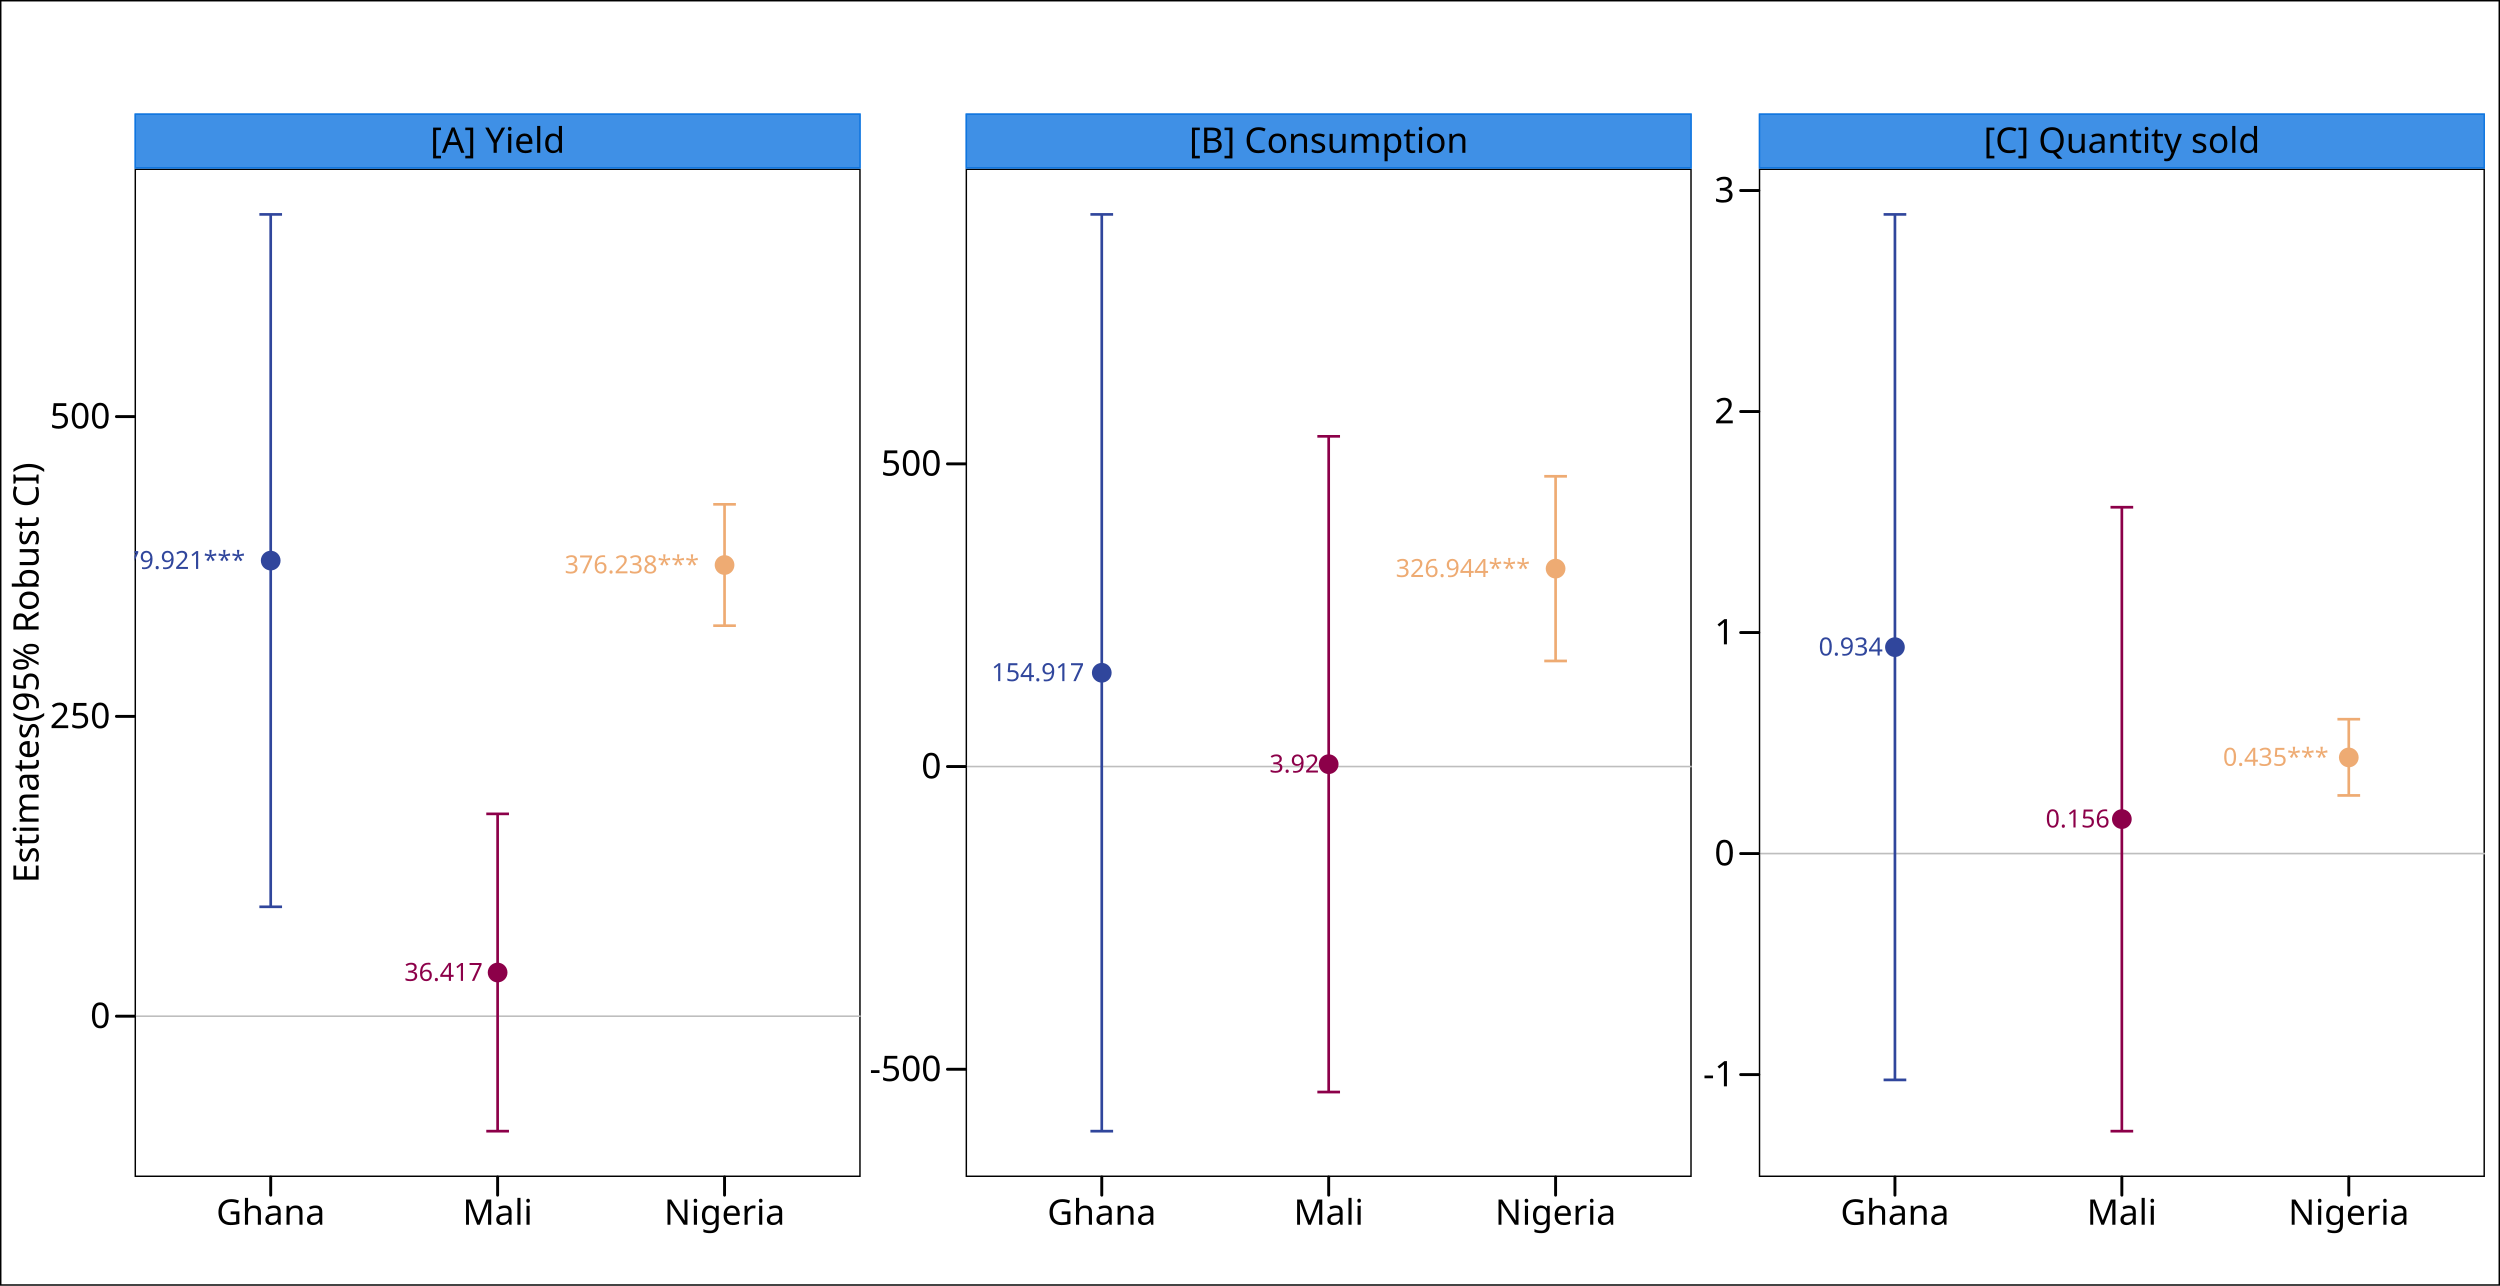
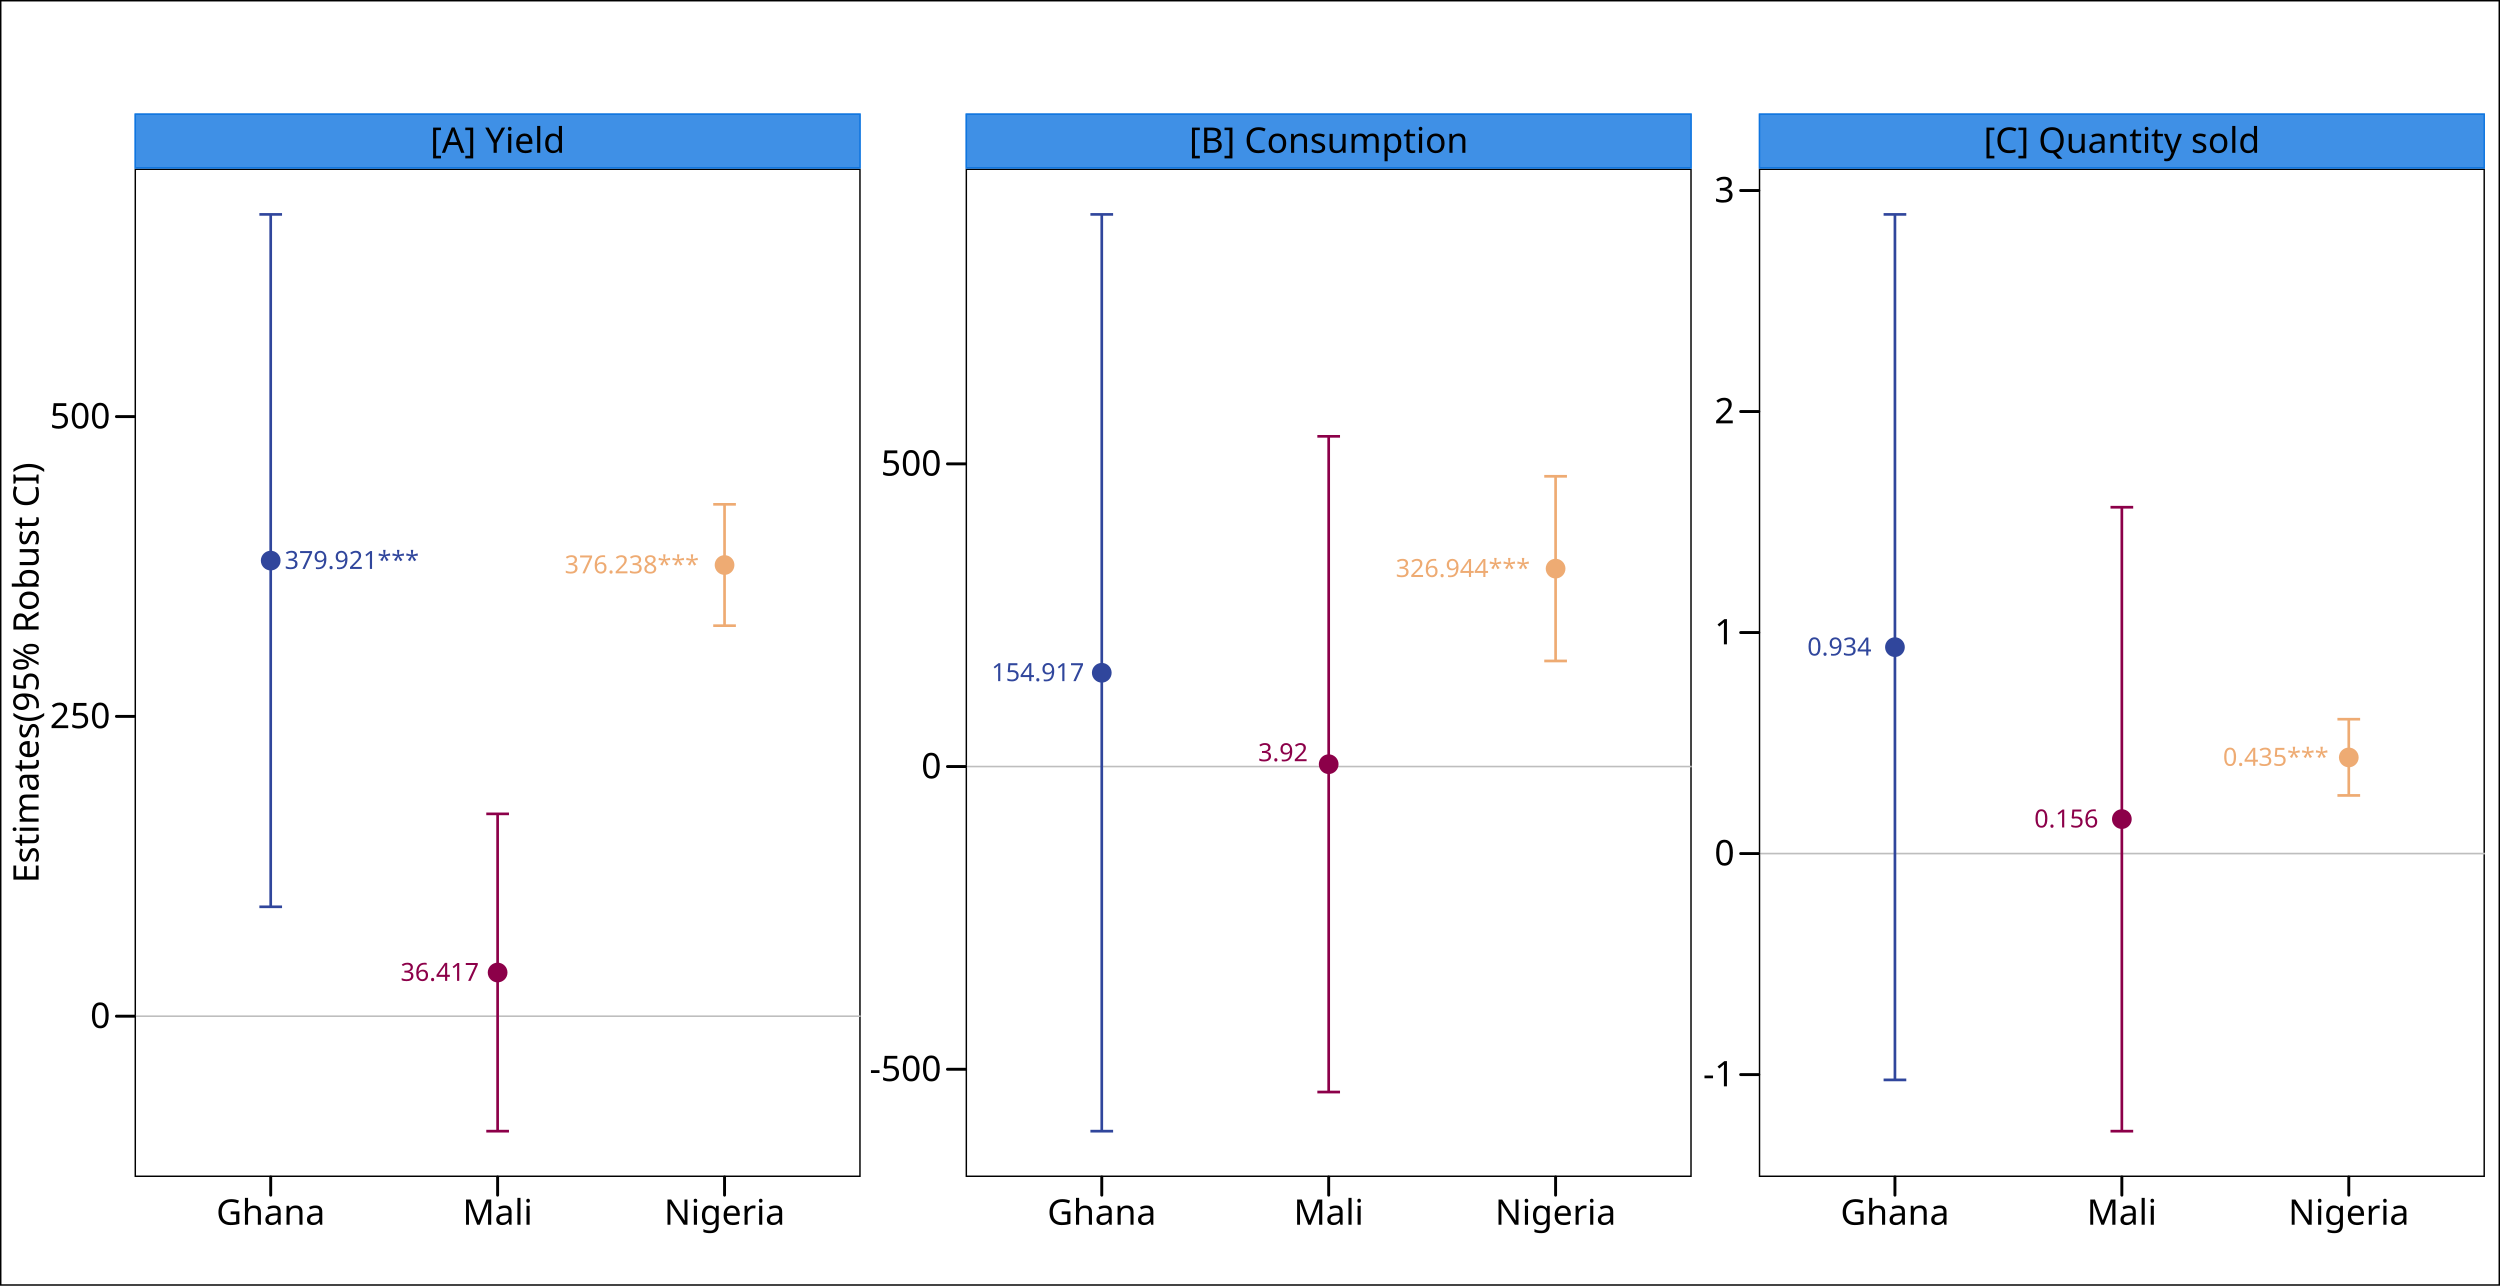
- <svg xmlns="http://www.w3.org/2000/svg" class="svglite" width="992.13pt" height="510.24pt" viewBox="0 0 992.13 510.24">
-   <defs>
-     <style type="text/css">
+ <svg xmlns="http://www.w3.org/2000/svg" class="svglite" width="992.13pt" height="510.24pt" viewBox="0 0 992.13 510.24" version="1.1" id="svg80">
+   <defs id="defs1">
+     <style type="text/css" id="style1">
    .svglite line, .svglite polyline, .svglite polygon, .svglite path, .svglite rect, .svglite circle {
      fill: none;
      stroke: #000000;
      stroke-linecap: round;
      stroke-linejoin: round;
      stroke-miterlimit: 10.00;
    }
    .svglite text {
      white-space: pre;
    }
  </style>
  </defs>
-   <rect width="100%" height="100%" style="stroke: none; fill: #FFFFFF;" />
-   <defs>
+   <rect width="100%" height="100%" style="stroke: none; fill: #FFFFFF;" id="rect1" />
+   <defs id="defs2">
    <clipPath id="cpMC4wMHw5OTIuMTN8MC4wMHw1MTAuMjQ=">
-       <rect x="0.00" y="0.00" width="992.13" height="510.24" />
+       <rect x="0.00" y="0.00" width="992.13" height="510.24" id="rect2" />
    </clipPath>
  </defs>
-   <g clip-path="url(#cpMC4wMHw5OTIuMTN8MC4wMHw1MTAuMjQ=)">
-     <rect x="-0" y="0.00" width="992.13" height="510.24" style="stroke-width: 1.16; fill: #FFFFFF;" />
+   <g clip-path="url(#cpMC4wMHw5OTIuMTN8MC4wMHw1MTAuMjQ=)" id="g3">
+     <rect x="-0" y="0.00" width="992.13" height="510.24" style="stroke-width: 1.16; fill: #FFFFFF;" id="rect3" />
  </g>
-   <defs>
+   <defs id="defs4">
    <clipPath id="cpNTMuNDB8MzQxLjU3fDY2Ljg5fDQ2Ny4xMA==">
-       <rect x="53.40" y="66.89" width="288.17" height="400.21" />
+       <rect x="53.40" y="66.89" width="288.17" height="400.21" id="rect4" />
    </clipPath>
  </defs>
-   <g clip-path="url(#cpNTMuNDB8MzQxLjU3fDY2Ljg5fDQ2Ny4xMA==)">
-     <rect x="53.40" y="66.89" width="288.17" height="400.21" style="stroke-width: 1.16; fill: #FFFFFF;" />
-     <line x1="53.40" y1="403.28" x2="341.57" y2="403.28" style="stroke-width: 0.64; stroke: #BEBEBE; stroke-linecap: butt;" />
-     <circle cx="107.43" cy="222.47" r="3.56" style="stroke-width: 0.71; stroke: #30469C; fill: #30469C;" />
-     <circle cx="197.48" cy="385.95" r="3.56" style="stroke-width: 0.71; stroke: #8C0049; fill: #8C0049;" />
-     <circle cx="287.54" cy="224.23" r="3.56" style="stroke-width: 0.71; stroke: #EEAB73; fill: #EEAB73;" />
-     <polyline points="102.93,85.08 111.93,85.08 " style="stroke-width: 1.07; stroke: #30469C; stroke-linecap: butt;" />
-     <polyline points="107.43,85.08 107.43,359.87 " style="stroke-width: 1.07; stroke: #30469C; stroke-linecap: butt;" />
-     <polyline points="102.93,359.87 111.93,359.87 " style="stroke-width: 1.07; stroke: #30469C; stroke-linecap: butt;" />
-     <polyline points="192.98,322.99 201.99,322.99 " style="stroke-width: 1.07; stroke: #8C0049; stroke-linecap: butt;" />
-     <polyline points="197.48,322.99 197.48,448.91 " style="stroke-width: 1.07; stroke: #8C0049; stroke-linecap: butt;" />
-     <polyline points="192.98,448.91 201.99,448.91 " style="stroke-width: 1.07; stroke: #8C0049; stroke-linecap: butt;" />
-     <polyline points="283.04,200.15 292.04,200.15 " style="stroke-width: 1.07; stroke: #EEAB73; stroke-linecap: butt;" />
-     <polyline points="287.54,200.15 287.54,248.30 " style="stroke-width: 1.07; stroke: #EEAB73; stroke-linecap: butt;" />
-     <polyline points="283.04,248.30 292.04,248.30 " style="stroke-width: 1.07; stroke: #EEAB73; stroke-linecap: butt;" />
-     <text x="97.28" y="225.79" text-anchor="end" style="font-size: 9.96px;fill: #30469C; font-family: &quot;Frutiger&quot;;" textLength="50.74px" lengthAdjust="spacingAndGlyphs">379.921***</text>
-     <text x="191.61" y="389.27" text-anchor="end" style="font-size: 9.96px;fill: #8C0049; font-family: &quot;Frutiger&quot;;" textLength="29.37px" lengthAdjust="spacingAndGlyphs">36.417</text>
-     <text x="277.39" y="227.54" text-anchor="end" style="font-size: 9.96px;fill: #EEAB73; font-family: &quot;Frutiger&quot;;" textLength="50.74px" lengthAdjust="spacingAndGlyphs">376.238***</text>
-     <rect x="53.40" y="66.89" width="288.17" height="400.21" style="stroke-width: 0.00;" />
+   <g clip-path="url(#cpNTMuNDB8MzQxLjU3fDY2Ljg5fDQ2Ny4xMA==)" id="g17">
+     <rect x="53.40" y="66.89" width="288.17" height="400.21" style="stroke-width: 1.16; fill: #FFFFFF;" id="rect5" />
+     <line x1="53.40" y1="403.28" x2="341.57" y2="403.28" style="stroke-width: 0.64; stroke: #BEBEBE; stroke-linecap: butt;" id="line5" />
+     <circle cx="107.43" cy="222.47" r="3.56" style="stroke-width: 0.71; stroke: #30469C; fill: #30469C;" id="circle5" />
+     <circle cx="197.48" cy="385.95" r="3.56" style="stroke-width: 0.71; stroke: #8C0049; fill: #8C0049;" id="circle6" />
+     <circle cx="287.54" cy="224.23" r="3.56" style="stroke-width: 0.71; stroke: #EEAB73; fill: #EEAB73;" id="circle7" />
+     <polyline points="102.93,85.08 111.93,85.08 " style="stroke-width: 1.07; stroke: #30469C; stroke-linecap: butt;" id="polyline7" />
+     <polyline points="107.43,85.08 107.43,359.87 " style="stroke-width: 1.07; stroke: #30469C; stroke-linecap: butt;" id="polyline8" />
+     <polyline points="102.93,359.87 111.93,359.87 " style="stroke-width: 1.07; stroke: #30469C; stroke-linecap: butt;" id="polyline9" />
+     <polyline points="192.98,322.99 201.99,322.99 " style="stroke-width: 1.07; stroke: #8C0049; stroke-linecap: butt;" id="polyline10" />
+     <polyline points="197.48,322.99 197.48,448.91 " style="stroke-width: 1.07; stroke: #8C0049; stroke-linecap: butt;" id="polyline11" />
+     <polyline points="192.98,448.91 201.99,448.91 " style="stroke-width: 1.07; stroke: #8C0049; stroke-linecap: butt;" id="polyline12" />
+     <polyline points="283.04,200.15 292.04,200.15 " style="stroke-width: 1.07; stroke: #EEAB73; stroke-linecap: butt;" id="polyline13" />
+     <polyline points="287.54,200.15 287.54,248.30 " style="stroke-width: 1.07; stroke: #EEAB73; stroke-linecap: butt;" id="polyline14" />
+     <polyline points="283.04,248.30 292.04,248.30 " style="stroke-width: 1.07; stroke: #EEAB73; stroke-linecap: butt;" id="polyline15" />
+     <text x="97.28" y="225.79" text-anchor="end" style="font-size:9.96px;font-family:Frutiger;fill:#30469c" textLength="50.74" lengthAdjust="spacingAndGlyphs" id="text15" transform="translate(69)">379.921***</text>
+     <text x="191.61" y="389.27" text-anchor="end" style="font-size:9.96px;font-family:Frutiger;fill:#8c0049" textLength="29.37" lengthAdjust="spacingAndGlyphs" id="text16" transform="translate(-1.5)">36.417</text>
+     <text x="277.39" y="227.54" text-anchor="end" style="font-size: 9.96px;fill: #EEAB73; font-family: &quot;Frutiger&quot;;" textLength="50.74px" lengthAdjust="spacingAndGlyphs" id="text17">376.238***</text>
+     <rect x="53.40" y="66.89" width="288.17" height="400.21" style="stroke-width: 0.00;" id="rect17" />
  </g>
-   <g clip-path="url(#cpMC4wMHw5OTIuMTN8MC4wMHw1MTAuMjQ=)">
- </g>
-   <defs>
+   <g clip-path="url(#cpMC4wMHw5OTIuMTN8MC4wMHw1MTAuMjQ=)" id="g18" />
+   <defs id="defs18">
    <clipPath id="cpMzgzLjIwfDY3MS4zOHw2Ni44OXw0NjcuMTA=">
-       <rect x="383.20" y="66.89" width="288.17" height="400.21" />
+       <rect x="383.20" y="66.89" width="288.17" height="400.21" id="rect18" />
    </clipPath>
  </defs>
-   <g clip-path="url(#cpMzgzLjIwfDY3MS4zOHw2Ni44OXw0NjcuMTA=)">
-     <rect x="383.20" y="66.89" width="288.17" height="400.21" style="stroke-width: 1.16; fill: #FFFFFF;" />
-     <line x1="383.20" y1="304.21" x2="671.38" y2="304.21" style="stroke-width: 0.64; stroke: #BEBEBE; stroke-linecap: butt;" />
-     <circle cx="437.24" cy="266.99" r="3.56" style="stroke-width: 0.71; stroke: #30469C; fill: #30469C;" />
-     <circle cx="527.29" cy="303.27" r="3.56" style="stroke-width: 0.71; stroke: #8C0049; fill: #8C0049;" />
-     <circle cx="617.34" cy="225.66" r="3.56" style="stroke-width: 0.71; stroke: #EEAB73; fill: #EEAB73;" />
-     <polyline points="432.73,85.08 441.74,85.08 " style="stroke-width: 1.07; stroke: #30469C; stroke-linecap: butt;" />
-     <polyline points="437.24,85.08 437.24,448.91 " style="stroke-width: 1.07; stroke: #30469C; stroke-linecap: butt;" />
-     <polyline points="432.73,448.91 441.74,448.91 " style="stroke-width: 1.07; stroke: #30469C; stroke-linecap: butt;" />
-     <polyline points="522.79,173.16 531.79,173.16 " style="stroke-width: 1.07; stroke: #8C0049; stroke-linecap: butt;" />
-     <polyline points="527.29,173.16 527.29,433.38 " style="stroke-width: 1.07; stroke: #8C0049; stroke-linecap: butt;" />
-     <polyline points="522.79,433.38 531.79,433.38 " style="stroke-width: 1.07; stroke: #8C0049; stroke-linecap: butt;" />
-     <polyline points="612.84,189.02 621.85,189.02 " style="stroke-width: 1.07; stroke: #EEAB73; stroke-linecap: butt;" />
-     <polyline points="617.34,189.02 617.34,262.31 " style="stroke-width: 1.07; stroke: #EEAB73; stroke-linecap: butt;" />
-     <polyline points="612.84,262.31 621.85,262.31 " style="stroke-width: 1.07; stroke: #EEAB73; stroke-linecap: butt;" />
-     <text x="430.29" y="270.31" text-anchor="end" style="font-size: 9.96px;fill: #30469C; font-family: &quot;Frutiger&quot;;" textLength="34.71px" lengthAdjust="spacingAndGlyphs">154.917</text>
-     <text x="523.55" y="306.59" text-anchor="end" style="font-size: 9.96px;fill: #8C0049; font-family: &quot;Frutiger&quot;;" textLength="18.68px" lengthAdjust="spacingAndGlyphs">3.92</text>
-     <text x="607.20" y="228.98" text-anchor="end" style="font-size: 9.96px;fill: #EEAB73; font-family: &quot;Frutiger&quot;;" textLength="50.74px" lengthAdjust="spacingAndGlyphs">326.944***</text>
-     <rect x="383.20" y="66.89" width="288.17" height="400.21" style="stroke-width: 0.00;" />
+   <g clip-path="url(#cpMzgzLjIwfDY3MS4zOHw2Ni44OXw0NjcuMTA=)" id="g31">
+     <rect x="383.20" y="66.89" width="288.17" height="400.21" style="stroke-width: 1.16; fill: #FFFFFF;" id="rect19" />
+     <line x1="383.20" y1="304.21" x2="671.38" y2="304.21" style="stroke-width: 0.64; stroke: #BEBEBE; stroke-linecap: butt;" id="line19" />
+     <circle cx="437.24" cy="266.99" r="3.56" style="stroke-width: 0.71; stroke: #30469C; fill: #30469C;" id="circle19" />
+     <circle cx="527.29" cy="303.27" r="3.56" style="stroke-width: 0.71; stroke: #8C0049; fill: #8C0049;" id="circle20" />
+     <circle cx="617.34" cy="225.66" r="3.56" style="stroke-width: 0.71; stroke: #EEAB73; fill: #EEAB73;" id="circle21" />
+     <polyline points="432.73,85.08 441.74,85.08 " style="stroke-width: 1.07; stroke: #30469C; stroke-linecap: butt;" id="polyline21" />
+     <polyline points="437.24,85.08 437.24,448.91 " style="stroke-width: 1.07; stroke: #30469C; stroke-linecap: butt;" id="polyline22" />
+     <polyline points="432.73,448.91 441.74,448.91 " style="stroke-width: 1.07; stroke: #30469C; stroke-linecap: butt;" id="polyline23" />
+     <polyline points="522.79,173.16 531.79,173.16 " style="stroke-width: 1.07; stroke: #8C0049; stroke-linecap: butt;" id="polyline24" />
+     <polyline points="527.29,173.16 527.29,433.38 " style="stroke-width: 1.07; stroke: #8C0049; stroke-linecap: butt;" id="polyline25" />
+     <polyline points="522.79,433.38 531.79,433.38 " style="stroke-width: 1.07; stroke: #8C0049; stroke-linecap: butt;" id="polyline26" />
+     <polyline points="612.84,189.02 621.85,189.02 " style="stroke-width: 1.07; stroke: #EEAB73; stroke-linecap: butt;" id="polyline27" />
+     <polyline points="617.34,189.02 617.34,262.31 " style="stroke-width: 1.07; stroke: #EEAB73; stroke-linecap: butt;" id="polyline28" />
+     <polyline points="612.84,262.31 621.85,262.31 " style="stroke-width: 1.07; stroke: #EEAB73; stroke-linecap: butt;" id="polyline29" />
+     <text x="430.29" y="270.31" text-anchor="end" style="font-size: 9.96px;fill: #30469C; font-family: &quot;Frutiger&quot;;" textLength="34.71px" lengthAdjust="spacingAndGlyphs" id="text29">154.917</text>
+     <text x="523.55" y="306.59" text-anchor="end" style="font-size:9.96px;font-family:Frutiger;fill:#8c0049" textLength="18.68" lengthAdjust="spacingAndGlyphs" id="text30" transform="translate(-4.5,-4.5)">3.92</text>
+     <text x="607.20" y="228.98" text-anchor="end" style="font-size: 9.96px;fill: #EEAB73; font-family: &quot;Frutiger&quot;;" textLength="50.74px" lengthAdjust="spacingAndGlyphs" id="text31">326.944***</text>
+     <rect x="383.20" y="66.89" width="288.17" height="400.21" style="stroke-width: 0.00;" id="rect31" />
  </g>
-   <g clip-path="url(#cpMC4wMHw5OTIuMTN8MC4wMHw1MTAuMjQ=)">
- </g>
-   <defs>
+   <g clip-path="url(#cpMC4wMHw5OTIuMTN8MC4wMHw1MTAuMjQ=)" id="g32" />
+   <defs id="defs32">
    <clipPath id="cpNjk3Ljk4fDk4Ni4xNXw2Ni44OXw0NjcuMTA=">
-       <rect x="697.98" y="66.89" width="288.17" height="400.21" />
+       <rect x="697.98" y="66.89" width="288.17" height="400.21" id="rect32" />
    </clipPath>
  </defs>
-   <g clip-path="url(#cpNjk3Ljk4fDk4Ni4xNXw2Ni44OXw0NjcuMTA=)">
-     <rect x="697.98" y="66.89" width="288.17" height="400.21" style="stroke-width: 1.16; fill: #FFFFFF;" />
-     <line x1="697.98" y1="338.74" x2="986.15" y2="338.74" style="stroke-width: 0.64; stroke: #BEBEBE; stroke-linecap: butt;" />
-     <circle cx="752.01" cy="256.82" r="3.56" style="stroke-width: 0.71; stroke: #30469C; fill: #30469C;" />
-     <circle cx="842.06" cy="325.06" r="3.56" style="stroke-width: 0.71; stroke: #8C0049; fill: #8C0049;" />
-     <circle cx="932.12" cy="300.59" r="3.56" style="stroke-width: 0.71; stroke: #EEAB73; fill: #EEAB73;" />
-     <polyline points="747.51,85.08 756.51,85.08 " style="stroke-width: 1.07; stroke: #30469C; stroke-linecap: butt;" />
-     <polyline points="752.01,85.08 752.01,428.56 " style="stroke-width: 1.07; stroke: #30469C; stroke-linecap: butt;" />
-     <polyline points="747.51,428.56 756.51,428.56 " style="stroke-width: 1.07; stroke: #30469C; stroke-linecap: butt;" />
-     <polyline points="837.56,201.30 846.56,201.30 " style="stroke-width: 1.07; stroke: #8C0049; stroke-linecap: butt;" />
-     <polyline points="842.06,201.30 842.06,448.91 " style="stroke-width: 1.07; stroke: #8C0049; stroke-linecap: butt;" />
-     <polyline points="837.56,448.91 846.56,448.91 " style="stroke-width: 1.07; stroke: #8C0049; stroke-linecap: butt;" />
-     <polyline points="927.61,285.41 936.62,285.41 " style="stroke-width: 1.07; stroke: #EEAB73; stroke-linecap: butt;" />
-     <polyline points="932.12,285.41 932.12,315.67 " style="stroke-width: 1.07; stroke: #EEAB73; stroke-linecap: butt;" />
-     <polyline points="927.61,315.67 936.62,315.67 " style="stroke-width: 1.07; stroke: #EEAB73; stroke-linecap: butt;" />
-     <text x="747.20" y="260.14" text-anchor="end" style="font-size: 9.96px;fill: #30469C; font-family: &quot;Frutiger&quot;;" textLength="24.03px" lengthAdjust="spacingAndGlyphs">0.934</text>
-     <text x="837.26" y="328.38" text-anchor="end" style="font-size: 9.96px;fill: #8C0049; font-family: &quot;Frutiger&quot;;" textLength="24.03px" lengthAdjust="spacingAndGlyphs">0.156</text>
-     <text x="924.11" y="303.91" text-anchor="end" style="font-size: 9.96px;fill: #EEAB73; font-family: &quot;Frutiger&quot;;" textLength="40.05px" lengthAdjust="spacingAndGlyphs">0.435***</text>
-     <rect x="697.98" y="66.89" width="288.17" height="400.21" style="stroke-width: 0.00;" />
+   <g clip-path="url(#cpNjk3Ljk4fDk4Ni4xNXw2Ni44OXw0NjcuMTA=)" id="g45">
+     <rect x="697.98" y="66.89" width="288.17" height="400.21" style="stroke-width: 1.16; fill: #FFFFFF;" id="rect33" />
+     <line x1="697.98" y1="338.74" x2="986.15" y2="338.74" style="stroke-width: 0.64; stroke: #BEBEBE; stroke-linecap: butt;" id="line33" />
+     <circle cx="752.01" cy="256.82" r="3.56" style="stroke-width: 0.71; stroke: #30469C; fill: #30469C;" id="circle33" />
+     <circle cx="842.06" cy="325.06" r="3.56" style="stroke-width: 0.71; stroke: #8C0049; fill: #8C0049;" id="circle34" />
+     <circle cx="932.12" cy="300.59" r="3.56" style="stroke-width: 0.71; stroke: #EEAB73; fill: #EEAB73;" id="circle35" />
+     <polyline points="747.51,85.08 756.51,85.08 " style="stroke-width: 1.07; stroke: #30469C; stroke-linecap: butt;" id="polyline35" />
+     <polyline points="752.01,85.08 752.01,428.56 " style="stroke-width: 1.07; stroke: #30469C; stroke-linecap: butt;" id="polyline36" />
+     <polyline points="747.51,428.56 756.51,428.56 " style="stroke-width: 1.07; stroke: #30469C; stroke-linecap: butt;" id="polyline37" />
+     <polyline points="837.56,201.30 846.56,201.30 " style="stroke-width: 1.07; stroke: #8C0049; stroke-linecap: butt;" id="polyline38" />
+     <polyline points="842.06,201.30 842.06,448.91 " style="stroke-width: 1.07; stroke: #8C0049; stroke-linecap: butt;" id="polyline39" />
+     <polyline points="837.56,448.91 846.56,448.91 " style="stroke-width: 1.07; stroke: #8C0049; stroke-linecap: butt;" id="polyline40" />
+     <polyline points="927.61,285.41 936.62,285.41 " style="stroke-width: 1.07; stroke: #EEAB73; stroke-linecap: butt;" id="polyline41" />
+     <polyline points="932.12,285.41 932.12,315.67 " style="stroke-width: 1.07; stroke: #EEAB73; stroke-linecap: butt;" id="polyline42" />
+     <polyline points="927.61,315.67 936.62,315.67 " style="stroke-width: 1.07; stroke: #EEAB73; stroke-linecap: butt;" id="polyline43" />
+     <text x="747.2" y="260.14" text-anchor="end" style="font-size:9.96px;font-family:Frutiger;fill:#30469c" textLength="24.03" lengthAdjust="spacingAndGlyphs" id="text43" transform="translate(-4.5)">0.934</text>
+     <text x="837.26" y="328.38" text-anchor="end" style="font-size:9.96px;font-family:Frutiger;fill:#8c0049" textLength="24.03" lengthAdjust="spacingAndGlyphs" id="text44" transform="translate(-4.5)">0.156</text>
+     <text x="924.11" y="303.91" text-anchor="end" style="font-size: 9.96px;fill: #EEAB73; font-family: &quot;Frutiger&quot;;" textLength="40.05px" lengthAdjust="spacingAndGlyphs" id="text45">0.435***</text>
+     <rect x="697.98" y="66.89" width="288.17" height="400.21" style="stroke-width: 0.00;" id="rect45" />
  </g>
-   <g clip-path="url(#cpMC4wMHw5OTIuMTN8MC4wMHw1MTAuMjQ=)">
- </g>
-   <defs>
+   <g clip-path="url(#cpMC4wMHw5OTIuMTN8MC4wMHw1MTAuMjQ=)" id="g46" />
+   <defs id="defs46">
    <clipPath id="cpNTMuNDB8MzQxLjU3fDQ1LjAzfDY2Ljg5">
-       <rect x="53.40" y="45.03" width="288.17" height="21.85" />
+       <rect x="53.40" y="45.03" width="288.17" height="21.85" id="rect46" />
    </clipPath>
  </defs>
-   <g clip-path="url(#cpNTMuNDB8MzQxLjU3fDQ1LjAzfDY2Ljg5)">
-     <rect x="53.40" y="45.03" width="288.17" height="21.85" style="stroke-width: 1.16; stroke: #0F75E0; fill: #0F75E0; fill-opacity: 0.80;" />
-     <text x="197.48" y="60.63" text-anchor="middle" style="font-size: 14.00px; font-family: &quot;Frutiger&quot;;" textLength="54.03px" lengthAdjust="spacingAndGlyphs">[A] Yield</text>
+   <g clip-path="url(#cpNTMuNDB8MzQxLjU3fDQ1LjAzfDY2Ljg5)" id="g47">
+     <rect x="53.40" y="45.03" width="288.17" height="21.85" style="stroke-width: 1.16; stroke: #0F75E0; fill: #0F75E0; fill-opacity: 0.80;" id="rect47" />
+     <text x="197.48" y="60.63" text-anchor="middle" style="font-size: 14.00px; font-family: &quot;Frutiger&quot;;" textLength="54.03px" lengthAdjust="spacingAndGlyphs" id="text47">[A] Yield</text>
  </g>
-   <g clip-path="url(#cpMC4wMHw5OTIuMTN8MC4wMHw1MTAuMjQ=)">
- </g>
-   <defs>
+   <g clip-path="url(#cpMC4wMHw5OTIuMTN8MC4wMHw1MTAuMjQ=)" id="g48" />
+   <defs id="defs48">
    <clipPath id="cpMzgzLjIwfDY3MS4zOHw0NS4wM3w2Ni44OQ==">
-       <rect x="383.20" y="45.03" width="288.17" height="21.85" />
+       <rect x="383.20" y="45.03" width="288.17" height="21.85" id="rect48" />
    </clipPath>
  </defs>
-   <g clip-path="url(#cpMzgzLjIwfDY3MS4zOHw0NS4wM3w2Ni44OQ==)">
-     <rect x="383.20" y="45.03" width="288.17" height="21.85" style="stroke-width: 1.16; stroke: #0F75E0; fill: #0F75E0; fill-opacity: 0.80;" />
-     <text x="527.29" y="60.63" text-anchor="middle" style="font-size: 14.00px; font-family: &quot;Frutiger&quot;;" textLength="103.78px" lengthAdjust="spacingAndGlyphs">[B] Consumption</text>
+   <g clip-path="url(#cpMzgzLjIwfDY3MS4zOHw0NS4wM3w2Ni44OQ==)" id="g49">
+     <rect x="383.20" y="45.03" width="288.17" height="21.85" style="stroke-width: 1.16; stroke: #0F75E0; fill: #0F75E0; fill-opacity: 0.80;" id="rect49" />
+     <text x="527.29" y="60.63" text-anchor="middle" style="font-size: 14.00px; font-family: &quot;Frutiger&quot;;" textLength="103.78px" lengthAdjust="spacingAndGlyphs" id="text49">[B] Consumption</text>
  </g>
-   <g clip-path="url(#cpMC4wMHw5OTIuMTN8MC4wMHw1MTAuMjQ=)">
- </g>
-   <defs>
+   <g clip-path="url(#cpMC4wMHw5OTIuMTN8MC4wMHw1MTAuMjQ=)" id="g50" />
+   <defs id="defs50">
    <clipPath id="cpNjk3Ljk4fDk4Ni4xNXw0NS4wM3w2Ni44OQ==">
-       <rect x="697.98" y="45.03" width="288.17" height="21.85" />
+       <rect x="697.98" y="45.03" width="288.17" height="21.85" id="rect50" />
    </clipPath>
  </defs>
-   <g clip-path="url(#cpNjk3Ljk4fDk4Ni4xNXw0NS4wM3w2Ni44OQ==)">
-     <rect x="697.98" y="45.03" width="288.17" height="21.85" style="stroke-width: 1.16; stroke: #0F75E0; fill: #0F75E0; fill-opacity: 0.80;" />
-     <text x="842.06" y="60.63" text-anchor="middle" style="font-size: 14.00px; font-family: &quot;Frutiger&quot;;" textLength="104.34px" lengthAdjust="spacingAndGlyphs">[C] Quantity sold</text>
+   <g clip-path="url(#cpNjk3Ljk4fDk4Ni4xNXw0NS4wM3w2Ni44OQ==)" id="g51">
+     <rect x="697.98" y="45.03" width="288.17" height="21.85" style="stroke-width: 1.16; stroke: #0F75E0; fill: #0F75E0; fill-opacity: 0.80;" id="rect51" />
+     <text x="842.06" y="60.63" text-anchor="middle" style="font-size: 14.00px; font-family: &quot;Frutiger&quot;;" textLength="104.34px" lengthAdjust="spacingAndGlyphs" id="text51">[C] Quantity sold</text>
  </g>
-   <g clip-path="url(#cpMC4wMHw5OTIuMTN8MC4wMHw1MTAuMjQ=)">
-     <polyline points="107.43,474.30 107.43,467.10 " style="stroke-width: 1.16;" />
-     <polyline points="197.48,474.30 197.48,467.10 " style="stroke-width: 1.16;" />
-     <polyline points="287.54,474.30 287.54,467.10 " style="stroke-width: 1.16;" />
-     <text x="107.43" y="486.03" text-anchor="middle" style="font-size: 14.00px; font-family: &quot;Frutiger&quot;;" textLength="40.35px" lengthAdjust="spacingAndGlyphs">Ghana</text>
-     <text x="197.48" y="486.03" text-anchor="middle" style="font-size: 14.00px; font-family: &quot;Frutiger&quot;;" textLength="26.47px" lengthAdjust="spacingAndGlyphs">Mali</text>
-     <text x="287.54" y="486.03" text-anchor="middle" style="font-size: 14.00px; font-family: &quot;Frutiger&quot;;" textLength="43.95px" lengthAdjust="spacingAndGlyphs">Nigeria</text>
-     <polyline points="437.24,474.30 437.24,467.10 " style="stroke-width: 1.16;" />
-     <polyline points="527.29,474.30 527.29,467.10 " style="stroke-width: 1.16;" />
-     <polyline points="617.34,474.30 617.34,467.10 " style="stroke-width: 1.16;" />
-     <text x="437.24" y="486.03" text-anchor="middle" style="font-size: 14.00px; font-family: &quot;Frutiger&quot;;" textLength="40.35px" lengthAdjust="spacingAndGlyphs">Ghana</text>
-     <text x="527.29" y="486.03" text-anchor="middle" style="font-size: 14.00px; font-family: &quot;Frutiger&quot;;" textLength="26.47px" lengthAdjust="spacingAndGlyphs">Mali</text>
-     <text x="617.34" y="486.03" text-anchor="middle" style="font-size: 14.00px; font-family: &quot;Frutiger&quot;;" textLength="43.95px" lengthAdjust="spacingAndGlyphs">Nigeria</text>
-     <polyline points="752.01,474.30 752.01,467.10 " style="stroke-width: 1.16;" />
-     <polyline points="842.06,474.30 842.06,467.10 " style="stroke-width: 1.16;" />
-     <polyline points="932.12,474.30 932.12,467.10 " style="stroke-width: 1.16;" />
-     <text x="752.01" y="486.03" text-anchor="middle" style="font-size: 14.00px; font-family: &quot;Frutiger&quot;;" textLength="40.35px" lengthAdjust="spacingAndGlyphs">Ghana</text>
-     <text x="842.06" y="486.03" text-anchor="middle" style="font-size: 14.00px; font-family: &quot;Frutiger&quot;;" textLength="26.47px" lengthAdjust="spacingAndGlyphs">Mali</text>
-     <text x="932.12" y="486.03" text-anchor="middle" style="font-size: 14.00px; font-family: &quot;Frutiger&quot;;" textLength="43.95px" lengthAdjust="spacingAndGlyphs">Nigeria</text>
-     <text x="688.38" y="431.12" text-anchor="end" style="font-size: 14.00px; font-family: &quot;Frutiger&quot;;" textLength="11.03px" lengthAdjust="spacingAndGlyphs">-1</text>
-     <text x="688.38" y="343.41" text-anchor="end" style="font-size: 14.00px; font-family: &quot;Frutiger&quot;;" textLength="7.52px" lengthAdjust="spacingAndGlyphs">0</text>
-     <text x="688.38" y="255.70" text-anchor="end" style="font-size: 14.00px; font-family: &quot;Frutiger&quot;;" textLength="7.52px" lengthAdjust="spacingAndGlyphs">1</text>
-     <text x="688.38" y="167.99" text-anchor="end" style="font-size: 14.00px; font-family: &quot;Frutiger&quot;;" textLength="7.52px" lengthAdjust="spacingAndGlyphs">2</text>
-     <text x="688.38" y="80.28" text-anchor="end" style="font-size: 14.00px; font-family: &quot;Frutiger&quot;;" textLength="7.52px" lengthAdjust="spacingAndGlyphs">3</text>
-     <polyline points="690.78,426.45 697.98,426.45 " style="stroke-width: 1.16;" />
-     <polyline points="690.78,338.74 697.98,338.74 " style="stroke-width: 1.16;" />
-     <polyline points="690.78,251.03 697.98,251.03 " style="stroke-width: 1.16;" />
-     <polyline points="690.78,163.32 697.98,163.32 " style="stroke-width: 1.16;" />
-     <polyline points="690.78,75.61 697.98,75.61 " style="stroke-width: 1.16;" />
-     <text x="373.61" y="429.02" text-anchor="end" style="font-size: 14.00px; font-family: &quot;Frutiger&quot;;" textLength="26.06px" lengthAdjust="spacingAndGlyphs">-500</text>
-     <text x="373.61" y="308.88" text-anchor="end" style="font-size: 14.00px; font-family: &quot;Frutiger&quot;;" textLength="7.52px" lengthAdjust="spacingAndGlyphs">0</text>
-     <text x="373.61" y="188.75" text-anchor="end" style="font-size: 14.00px; font-family: &quot;Frutiger&quot;;" textLength="22.55px" lengthAdjust="spacingAndGlyphs">500</text>
-     <polyline points="376.00,424.35 383.20,424.35 " style="stroke-width: 1.16;" />
-     <polyline points="376.00,304.21 383.20,304.21 " style="stroke-width: 1.16;" />
-     <polyline points="376.00,184.08 383.20,184.08 " style="stroke-width: 1.16;" />
-     <text x="43.81" y="407.95" text-anchor="end" style="font-size: 14.00px; font-family: &quot;Frutiger&quot;;" textLength="7.52px" lengthAdjust="spacingAndGlyphs">0</text>
-     <text x="43.81" y="288.97" text-anchor="end" style="font-size: 14.00px; font-family: &quot;Frutiger&quot;;" textLength="22.55px" lengthAdjust="spacingAndGlyphs">250</text>
-     <text x="43.81" y="170.00" text-anchor="end" style="font-size: 14.00px; font-family: &quot;Frutiger&quot;;" textLength="22.55px" lengthAdjust="spacingAndGlyphs">500</text>
-     <polyline points="46.20,403.28 53.40,403.28 " style="stroke-width: 1.16;" />
-     <polyline points="46.20,284.30 53.40,284.30 " style="stroke-width: 1.16;" />
-     <polyline points="46.20,165.33 53.40,165.33 " style="stroke-width: 1.16;" />
-     <text transform="translate(15.32,266.99) rotate(-90)" text-anchor="middle" style="font-size: 14.00px; font-family: &quot;Frutiger&quot;;" textLength="156.83px" lengthAdjust="spacingAndGlyphs">Estimates(95% Robust CI)</text>
+   <g clip-path="url(#cpMC4wMHw5OTIuMTN8MC4wMHw1MTAuMjQ=)" id="g80">
+     <polyline points="107.43,474.30 107.43,467.10 " style="stroke-width: 1.16;" id="polyline51" />
+     <polyline points="197.48,474.30 197.48,467.10 " style="stroke-width: 1.16;" id="polyline52" />
+     <polyline points="287.54,474.30 287.54,467.10 " style="stroke-width: 1.16;" id="polyline53" />
+     <text x="107.43" y="486.03" text-anchor="middle" style="font-size: 14.00px; font-family: &quot;Frutiger&quot;;" textLength="40.35px" lengthAdjust="spacingAndGlyphs" id="text53">Ghana</text>
+     <text x="197.48" y="486.03" text-anchor="middle" style="font-size: 14.00px; font-family: &quot;Frutiger&quot;;" textLength="26.47px" lengthAdjust="spacingAndGlyphs" id="text54">Mali</text>
+     <text x="287.54" y="486.03" text-anchor="middle" style="font-size: 14.00px; font-family: &quot;Frutiger&quot;;" textLength="43.95px" lengthAdjust="spacingAndGlyphs" id="text55">Nigeria</text>
+     <polyline points="437.24,474.30 437.24,467.10 " style="stroke-width: 1.16;" id="polyline55" />
+     <polyline points="527.29,474.30 527.29,467.10 " style="stroke-width: 1.16;" id="polyline56" />
+     <polyline points="617.34,474.30 617.34,467.10 " style="stroke-width: 1.16;" id="polyline57" />
+     <text x="437.24" y="486.03" text-anchor="middle" style="font-size: 14.00px; font-family: &quot;Frutiger&quot;;" textLength="40.35px" lengthAdjust="spacingAndGlyphs" id="text57">Ghana</text>
+     <text x="527.29" y="486.03" text-anchor="middle" style="font-size: 14.00px; font-family: &quot;Frutiger&quot;;" textLength="26.47px" lengthAdjust="spacingAndGlyphs" id="text58">Mali</text>
+     <text x="617.34" y="486.03" text-anchor="middle" style="font-size: 14.00px; font-family: &quot;Frutiger&quot;;" textLength="43.95px" lengthAdjust="spacingAndGlyphs" id="text59">Nigeria</text>
+     <polyline points="752.01,474.30 752.01,467.10 " style="stroke-width: 1.16;" id="polyline59" />
+     <polyline points="842.06,474.30 842.06,467.10 " style="stroke-width: 1.16;" id="polyline60" />
+     <polyline points="932.12,474.30 932.12,467.10 " style="stroke-width: 1.16;" id="polyline61" />
+     <text x="752.01" y="486.03" text-anchor="middle" style="font-size: 14.00px; font-family: &quot;Frutiger&quot;;" textLength="40.35px" lengthAdjust="spacingAndGlyphs" id="text61">Ghana</text>
+     <text x="842.06" y="486.03" text-anchor="middle" style="font-size: 14.00px; font-family: &quot;Frutiger&quot;;" textLength="26.47px" lengthAdjust="spacingAndGlyphs" id="text62">Mali</text>
+     <text x="932.12" y="486.03" text-anchor="middle" style="font-size: 14.00px; font-family: &quot;Frutiger&quot;;" textLength="43.95px" lengthAdjust="spacingAndGlyphs" id="text63">Nigeria</text>
+     <text x="688.38" y="431.12" text-anchor="end" style="font-size: 14.00px; font-family: &quot;Frutiger&quot;;" textLength="11.03px" lengthAdjust="spacingAndGlyphs" id="text64">-1</text>
+     <text x="688.38" y="343.41" text-anchor="end" style="font-size: 14.00px; font-family: &quot;Frutiger&quot;;" textLength="7.52px" lengthAdjust="spacingAndGlyphs" id="text65">0</text>
+     <text x="688.38" y="255.70" text-anchor="end" style="font-size: 14.00px; font-family: &quot;Frutiger&quot;;" textLength="7.52px" lengthAdjust="spacingAndGlyphs" id="text66">1</text>
+     <text x="688.38" y="167.99" text-anchor="end" style="font-size: 14.00px; font-family: &quot;Frutiger&quot;;" textLength="7.52px" lengthAdjust="spacingAndGlyphs" id="text67">2</text>
+     <text x="688.38" y="80.28" text-anchor="end" style="font-size: 14.00px; font-family: &quot;Frutiger&quot;;" textLength="7.52px" lengthAdjust="spacingAndGlyphs" id="text68">3</text>
+     <polyline points="690.78,426.45 697.98,426.45 " style="stroke-width: 1.16;" id="polyline68" />
+     <polyline points="690.78,338.74 697.98,338.74 " style="stroke-width: 1.16;" id="polyline69" />
+     <polyline points="690.78,251.03 697.98,251.03 " style="stroke-width: 1.16;" id="polyline70" />
+     <polyline points="690.78,163.32 697.98,163.32 " style="stroke-width: 1.16;" id="polyline71" />
+     <polyline points="690.78,75.61 697.98,75.61 " style="stroke-width: 1.16;" id="polyline72" />
+     <text x="373.61" y="429.02" text-anchor="end" style="font-size: 14.00px; font-family: &quot;Frutiger&quot;;" textLength="26.06px" lengthAdjust="spacingAndGlyphs" id="text72">-500</text>
+     <text x="373.61" y="308.88" text-anchor="end" style="font-size: 14.00px; font-family: &quot;Frutiger&quot;;" textLength="7.52px" lengthAdjust="spacingAndGlyphs" id="text73">0</text>
+     <text x="373.61" y="188.75" text-anchor="end" style="font-size: 14.00px; font-family: &quot;Frutiger&quot;;" textLength="22.55px" lengthAdjust="spacingAndGlyphs" id="text74">500</text>
+     <polyline points="376.00,424.35 383.20,424.35 " style="stroke-width: 1.16;" id="polyline74" />
+     <polyline points="376.00,304.21 383.20,304.21 " style="stroke-width: 1.16;" id="polyline75" />
+     <polyline points="376.00,184.08 383.20,184.08 " style="stroke-width: 1.16;" id="polyline76" />
+     <text x="43.81" y="407.95" text-anchor="end" style="font-size: 14.00px; font-family: &quot;Frutiger&quot;;" textLength="7.52px" lengthAdjust="spacingAndGlyphs" id="text76">0</text>
+     <text x="43.81" y="288.97" text-anchor="end" style="font-size: 14.00px; font-family: &quot;Frutiger&quot;;" textLength="22.55px" lengthAdjust="spacingAndGlyphs" id="text77">250</text>
+     <text x="43.81" y="170.00" text-anchor="end" style="font-size: 14.00px; font-family: &quot;Frutiger&quot;;" textLength="22.55px" lengthAdjust="spacingAndGlyphs" id="text78">500</text>
+     <polyline points="46.20,403.28 53.40,403.28 " style="stroke-width: 1.16;" id="polyline78" />
+     <polyline points="46.20,284.30 53.40,284.30 " style="stroke-width: 1.16;" id="polyline79" />
+     <polyline points="46.20,165.33 53.40,165.33 " style="stroke-width: 1.16;" id="polyline80" />
+     <text transform="translate(15.32,266.99) rotate(-90)" text-anchor="middle" style="font-size: 14.00px; font-family: &quot;Frutiger&quot;;" textLength="156.83px" lengthAdjust="spacingAndGlyphs" id="text80">Estimates(95% Robust CI)</text>
  </g>
</svg>
